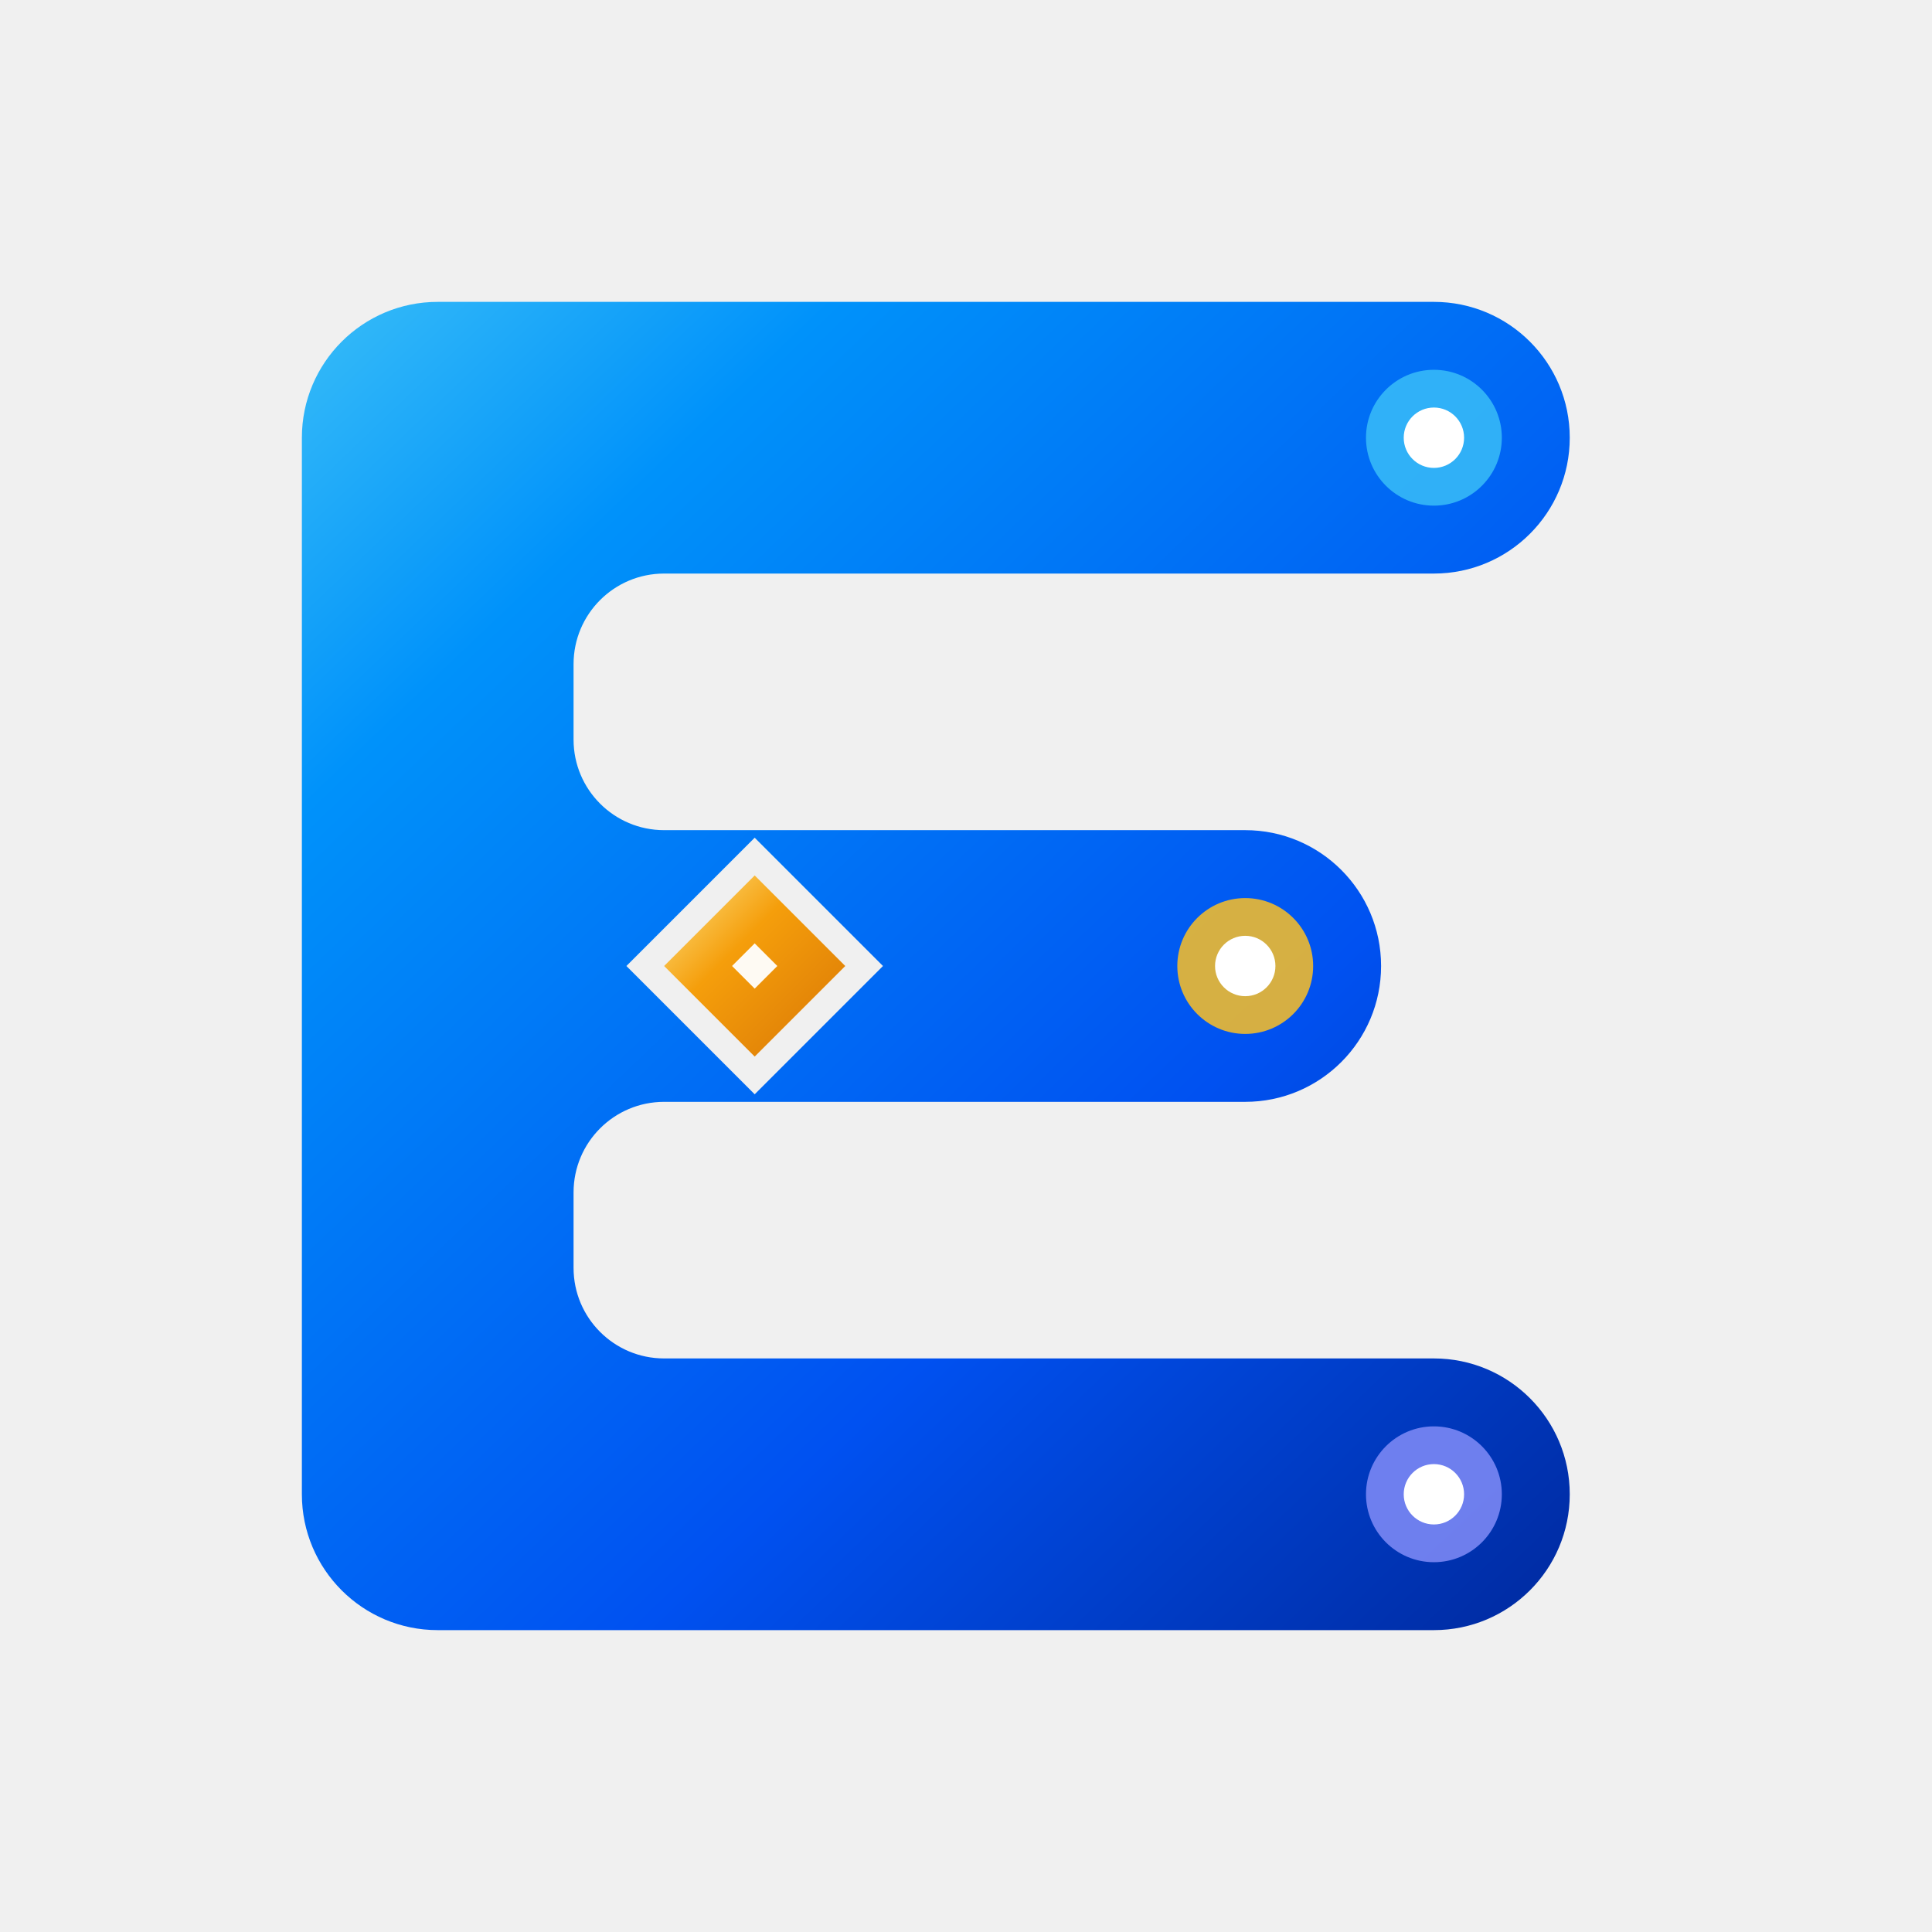
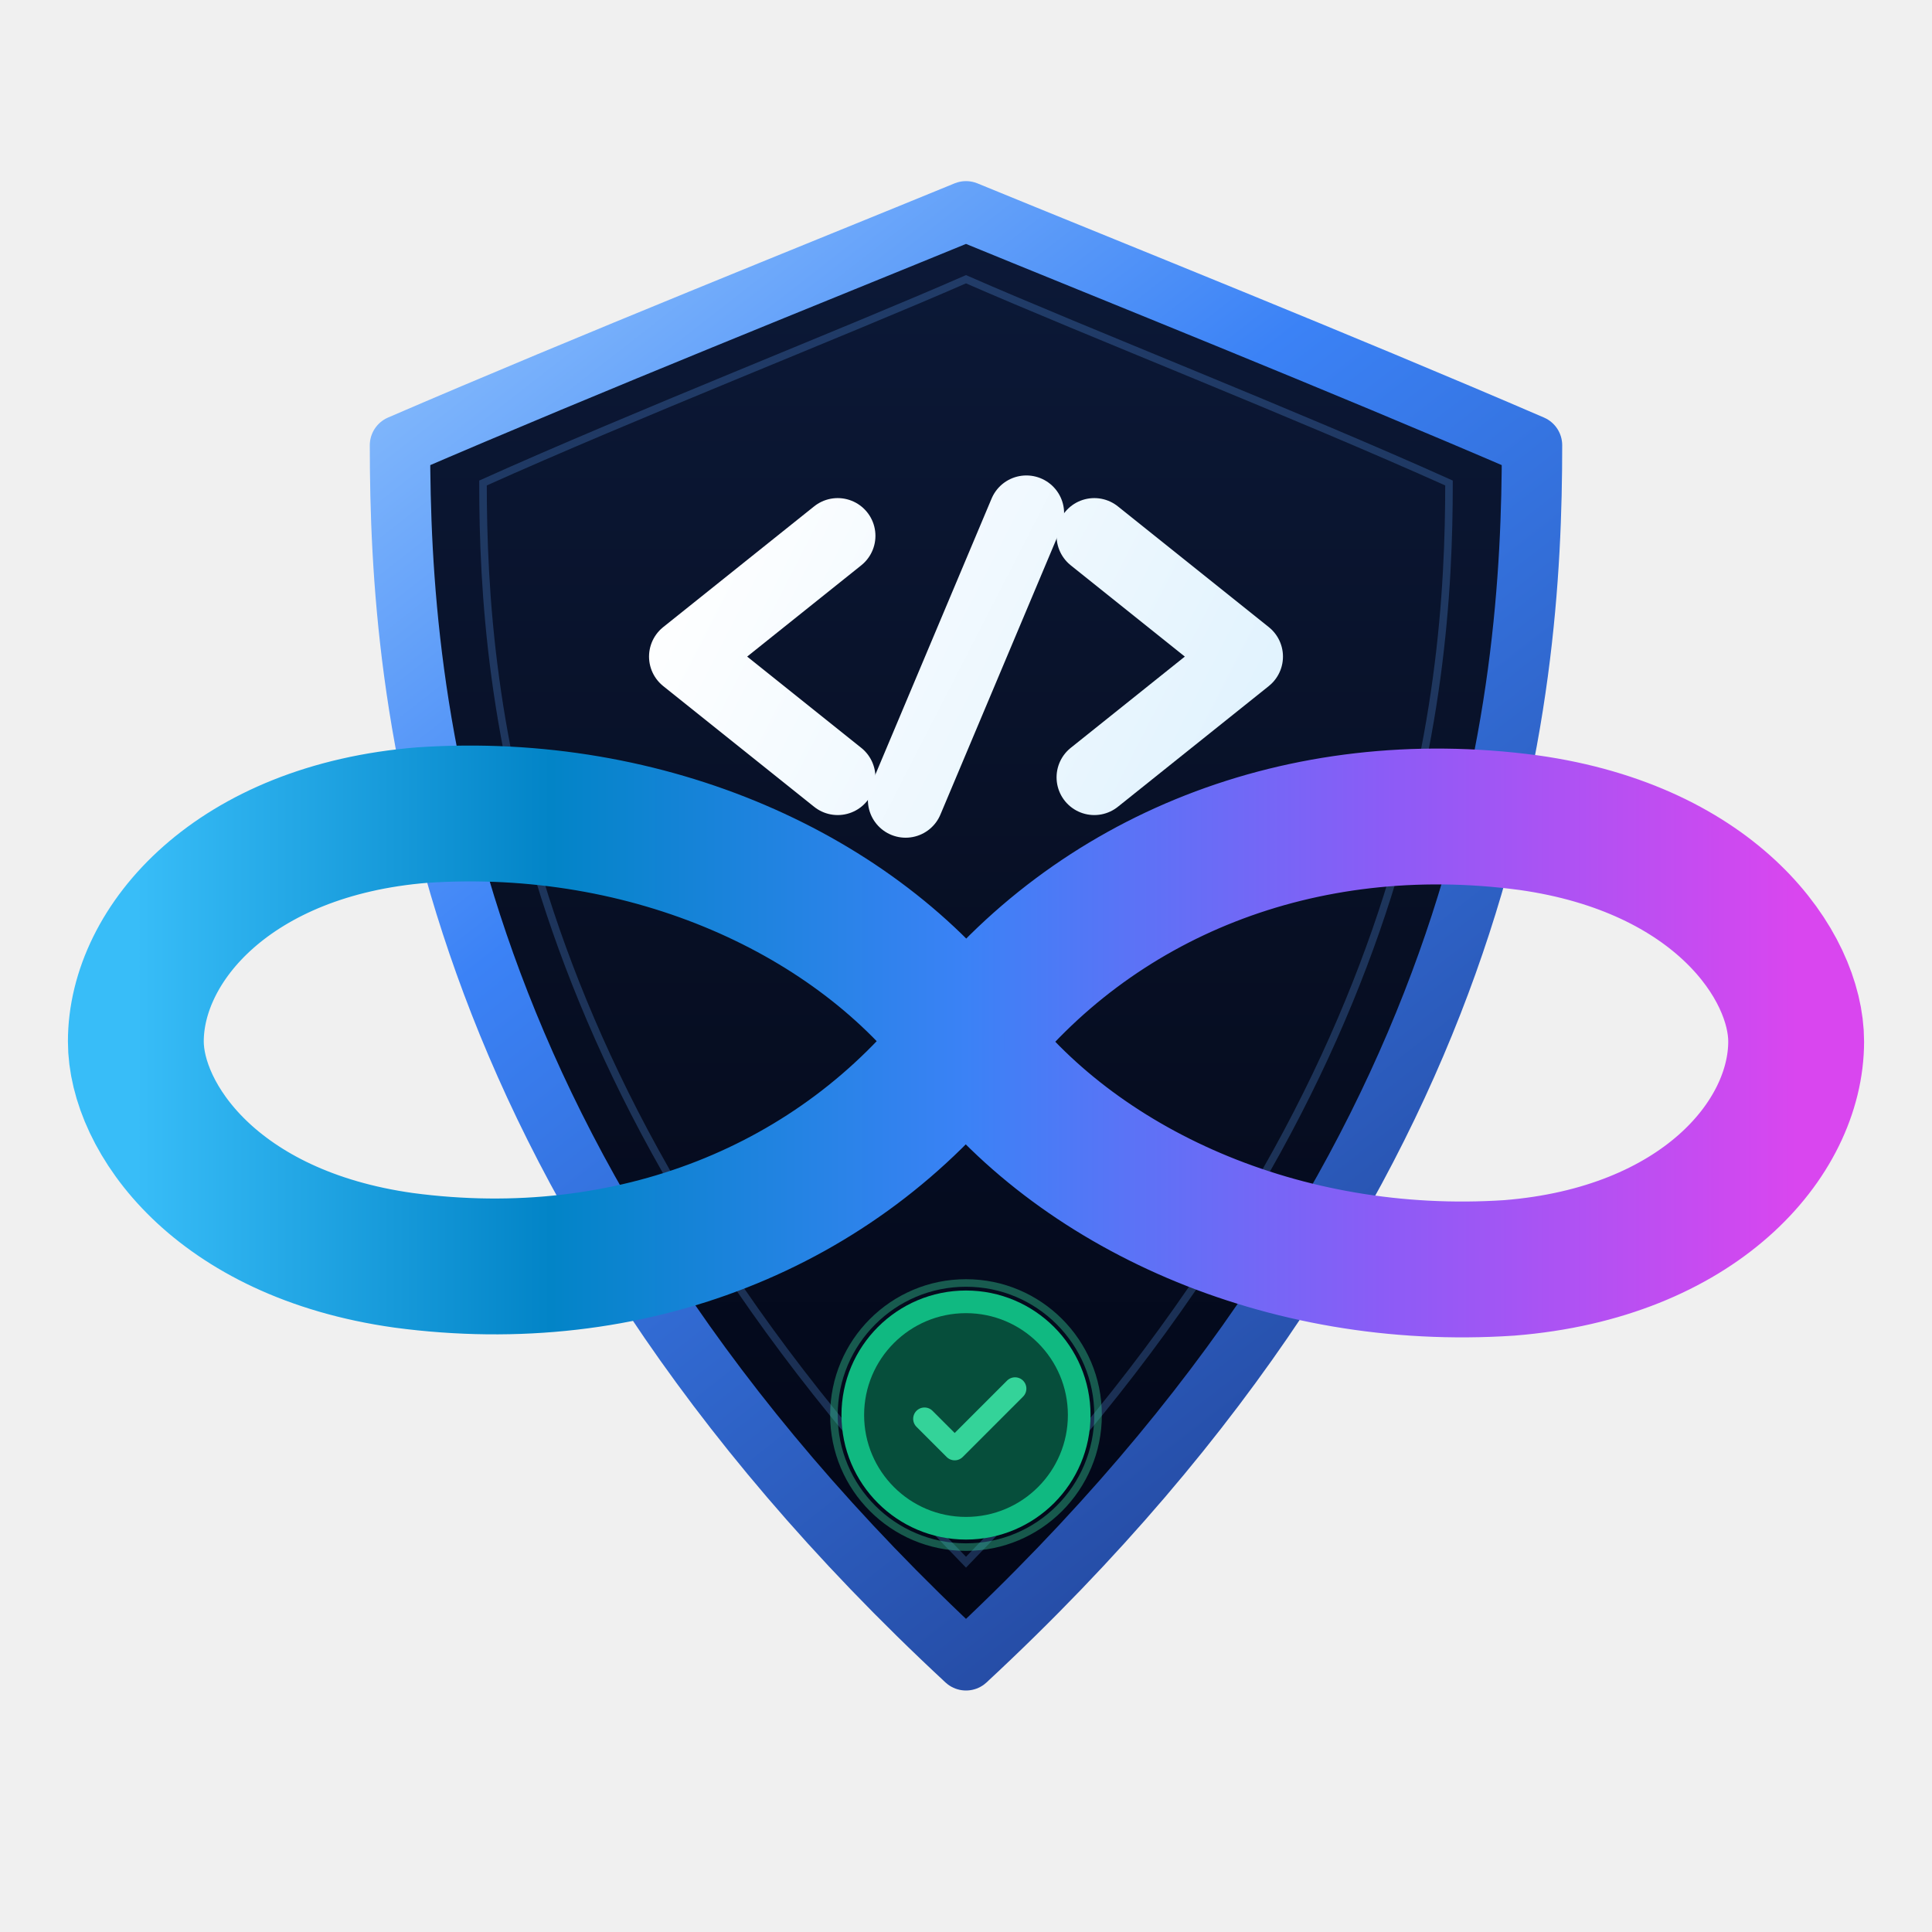
<svg xmlns="http://www.w3.org/2000/svg" viewBox="0 0 512 512" width="512" height="512" fill="none">
  <defs>
-     <linearGradient id="evrenBrand" x1="80" y1="80" x2="416" y2="432" gradientUnits="userSpaceOnUse">
+     <linearGradient id="shieldRim" x1="106" y1="56" x2="406" y2="440" gradientUnits="userSpaceOnUse">
+       <stop offset="0%" stop-color="#93c5fd" />
+       <stop offset="35%" stop-color="#3b82f6" />
+       <stop offset="100%" stop-color="#1e3a8a" />
+     </linearGradient>
+     <linearGradient id="shieldBody" x1="256" y1="60" x2="256" y2="440" gradientUnits="userSpaceOnUse">
+       <stop offset="0%" stop-color="#0c1938" />
+       <stop offset="50%" stop-color="#070f24" />
+       <stop offset="100%" stop-color="#020617" />
+     </linearGradient>
+     <linearGradient id="codeGrad" x1="182" y1="136" x2="330" y2="212" gradientUnits="userSpaceOnUse">
+       <stop offset="0%" stop-color="#ffffff" />
+       <stop offset="100%" stop-color="#e0f2fe" />
+     </linearGradient>
+     <linearGradient id="infGrad" x1="36" y1="276" x2="476" y2="276" gradientUnits="userSpaceOnUse">
      <stop offset="0%" stop-color="#38bdf8" />
-       <stop offset="20%" stop-color="#0092fa" />
-       <stop offset="65%" stop-color="#0051f1" />
-       <stop offset="100%" stop-color="#00299e" />
+       <stop offset="25%" stop-color="#0284c7" />
+       <stop offset="50%" stop-color="#3b82f6" />
+       <stop offset="75%" stop-color="#8b5cf6" />
+       <stop offset="100%" stop-color="#d946ef" />
    </linearGradient>
-     <linearGradient id="evrenKnot" x1="176" y1="232" x2="224" y2="280" gradientUnits="userSpaceOnUse">
-       <stop offset="0%" stop-color="#fde68a" />
-       <stop offset="40%" stop-color="#f59e0b" />
-       <stop offset="100%" stop-color="#d97706" />
+     <linearGradient id="sealGrad" x1="228" y1="347" x2="284" y2="403" gradientUnits="userSpaceOnUse">
+       <stop offset="0%" stop-color="#064e3b" />
+       <stop offset="100%" stop-color="#022c22" />
    </linearGradient>
  </defs>
-   <path fill="url(#evrenBrand)" fill-rule="evenodd" d="M 116 80 L 380 80 A 36 36 0 0 1 380 152 L 176 152 A 24 24 0 0 0 152 176 L 152 196 A 24 24 0 0 0 176 220 L 330 220 A 36 36 0 0 1 330 292 L 176 292 A 24 24 0 0 0 152 316 L 152 336 A 24 24 0 0 0 176 360 L 380 360 A 36 36 0 0 1 380 432 L 116 432 A 36 36 0 0 1 80 396 L 80 116 A 36 36 0 0 1 116 80 Z M 200 222 L 234 256 L 200 290 L 166 256 Z" />
-   <path fill="url(#evrenKnot)" d="M 200 232 L 224 256 L 200 280 L 176 256 Z" />
-   <polygon points="200,250 206,256 200,262 194,256" fill="#ffffff" opacity="0.95" />
-   <circle cx="380" cy="116" r="18" fill="#38bdf8" opacity="0.85" />
-   <circle cx="380" cy="116" r="8" fill="#ffffff" />
-   <circle cx="330" cy="256" r="18" fill="#fbbf24" opacity="0.85" />
-   <circle cx="330" cy="256" r="8" fill="#ffffff" />
-   <circle cx="380" cy="396" r="18" fill="#818cf8" opacity="0.85" />
-   <circle cx="380" cy="396" r="8" fill="#ffffff" />
+   <path d="M 256 56 C 295 72 355 96 406 118 C 406 185 396 310 256 440 C 116 310 106 185 106 118 C 157 96 217 72 256 56 Z" fill="url(#shieldBody)" stroke="url(#shieldRim)" stroke-width="16" stroke-linejoin="round" />
+   <path d="M 256 74 C 288 88 344 110 384 128 C 384 185 375 292 256 414 C 137 292 128 185 128 128 C 168 110 224 88 256 74 Z" fill="none" stroke="#60a5fa" stroke-width="2" opacity="0.25" />
+   <g stroke="url(#codeGrad)" stroke-width="20" stroke-linecap="round" stroke-linejoin="round" fill="none">
+     <path d="M 222 142 L 182 174 L 222 206" />
+     <path d="M 272 136 L 240 212" />
+     <path d="M 290 142 L 330 174 L 290 206" />
+   </g>
+   <path d="M 256 276 C 290 232 345 210 405 218 C 455 225 476 256 476 276 C 476 302 450 332 400 336 C 340 340 285 315 256 276 C 227 237 172 212 112 216 C 62 220 36 250 36 276 C 36 296 57 327 107 334 C 167 342 222 320 256 276 Z" stroke="url(#infGrad)" stroke-width="36" stroke-linecap="round" stroke-linejoin="round" fill="none" />
+   <g transform="translate(256, 375)">
+     <circle cx="0" cy="0" r="30" fill="url(#sealGrad)" stroke="#10b981" stroke-width="6" />
+     <circle cx="0" cy="0" r="35" fill="none" stroke="#34d399" stroke-width="2" opacity="0.4" />
+     <path d="M -11 1 L -3 9 L 13 -7" fill="none" stroke="#34d399" stroke-width="6" stroke-linecap="round" stroke-linejoin="round" />
+   </g>
</svg>
